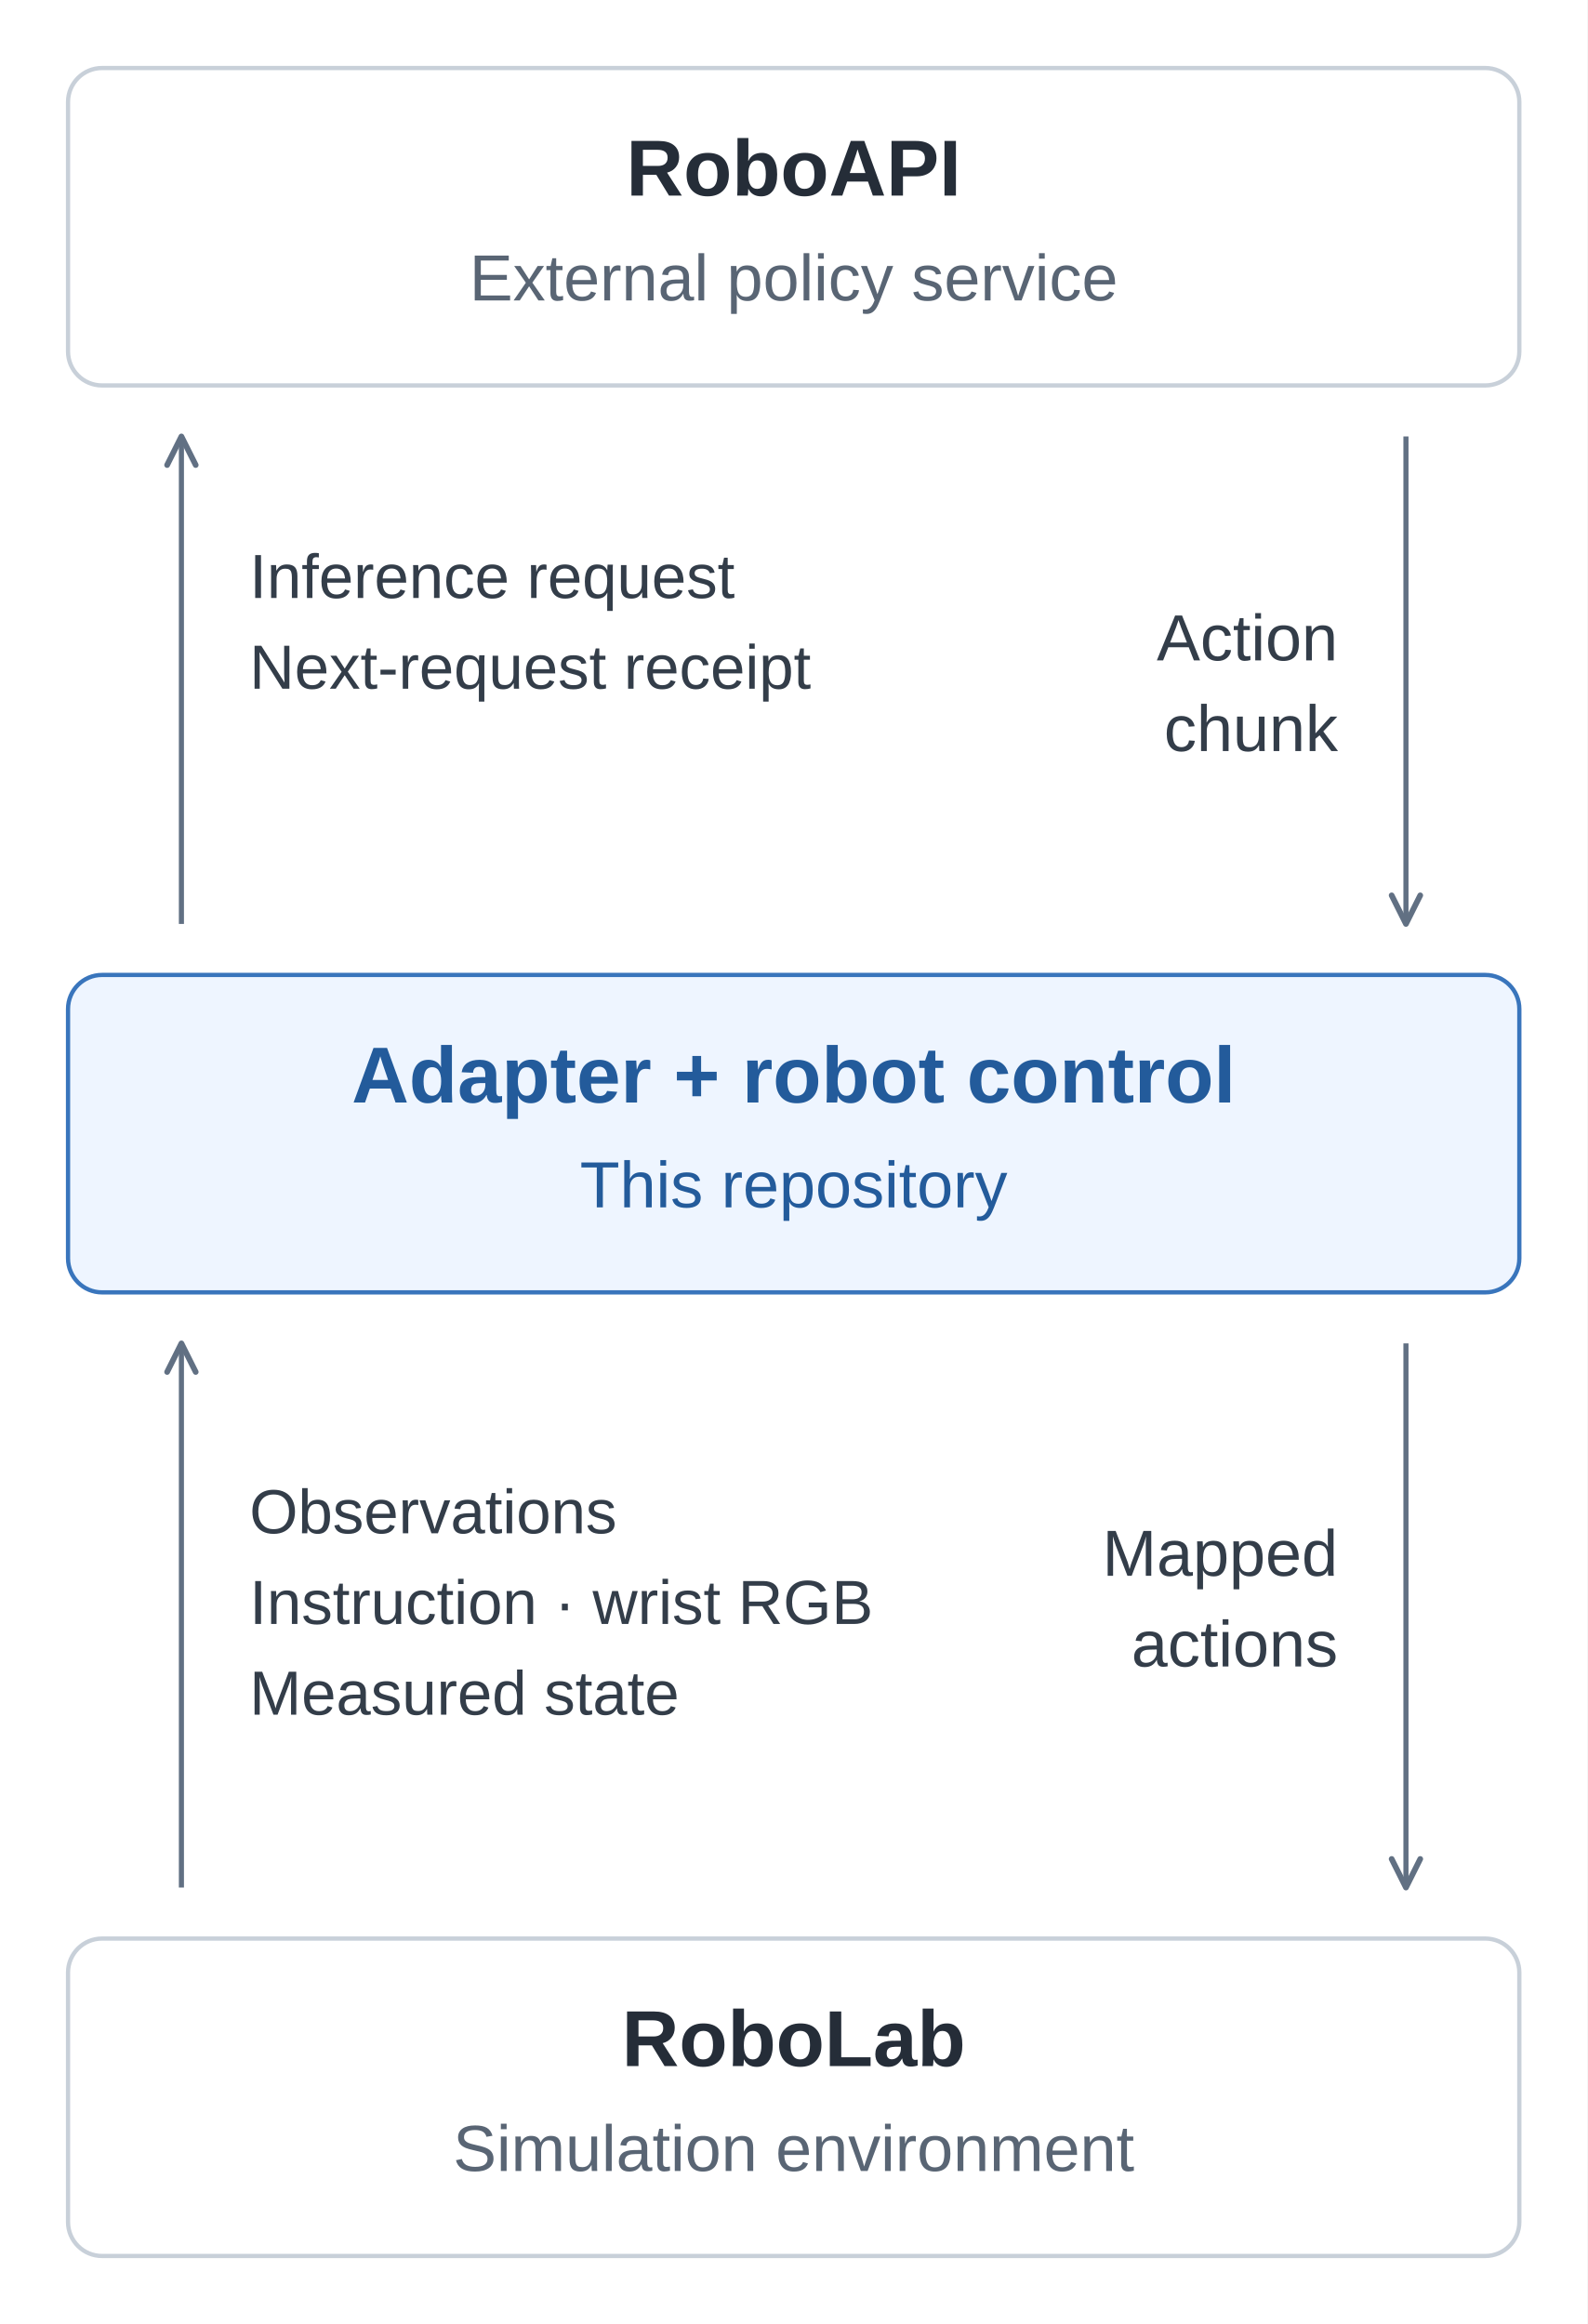
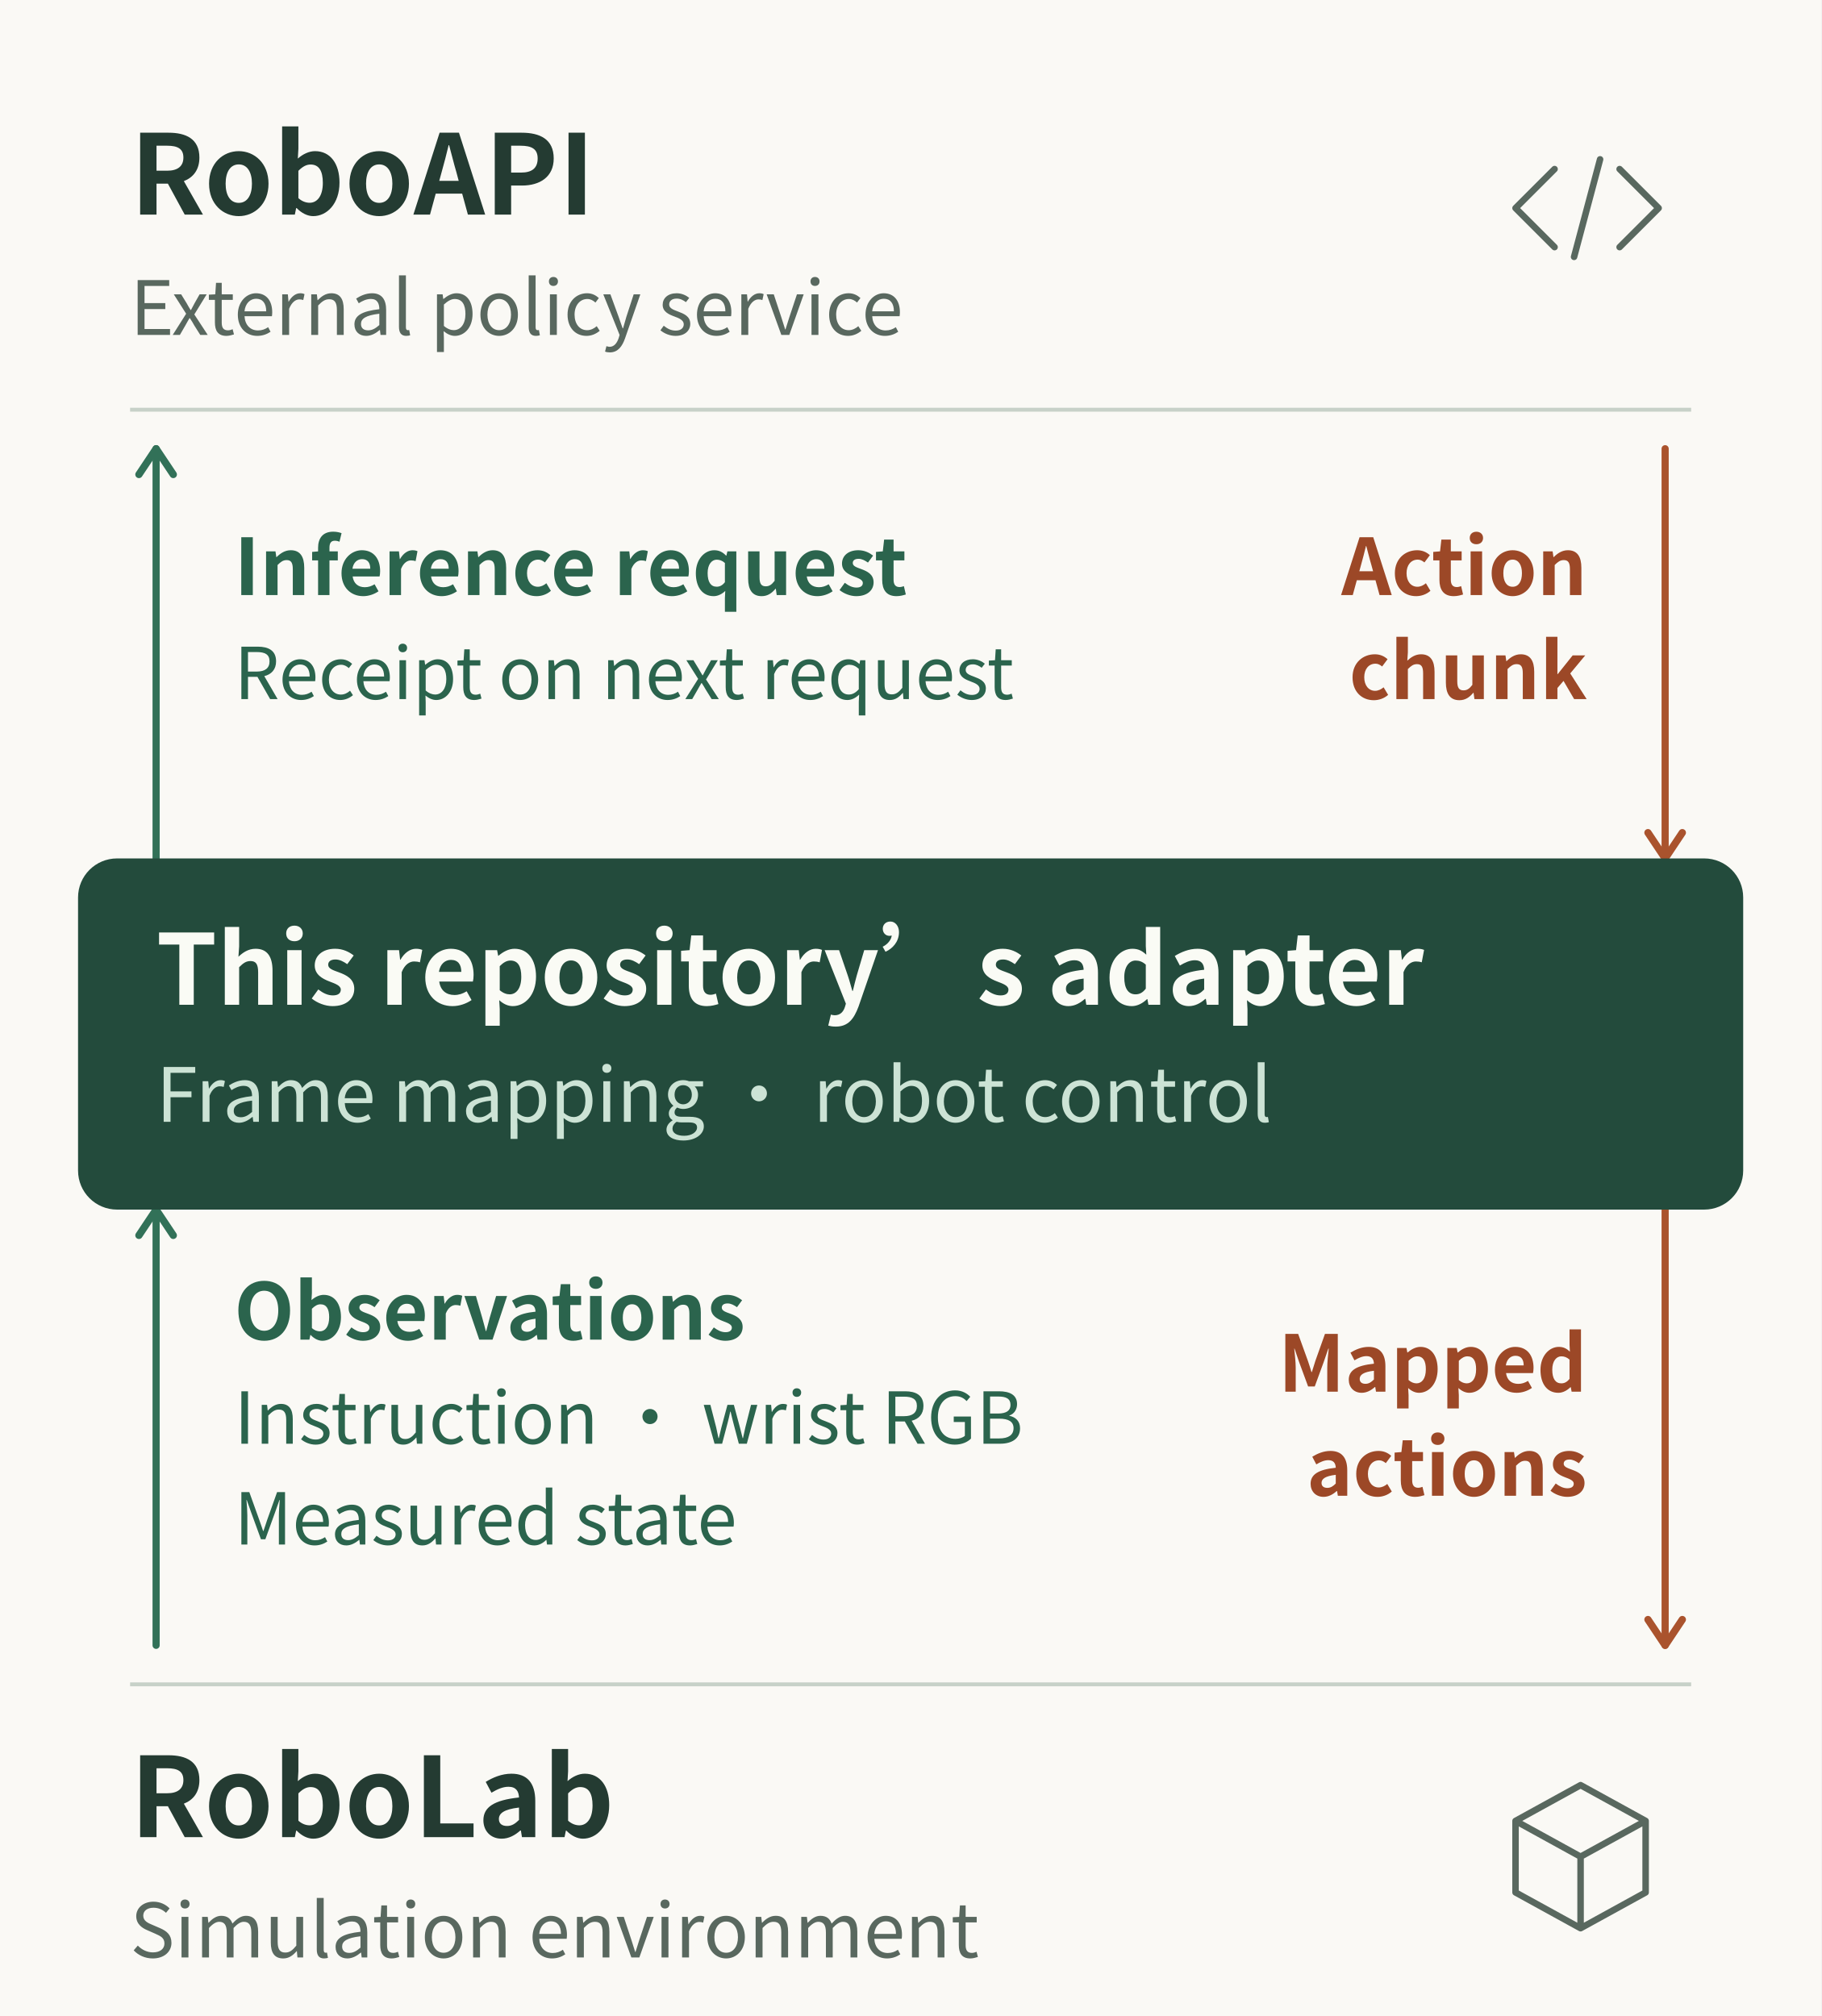
- <svg xmlns="http://www.w3.org/2000/svg" width="560" height="820" viewBox="0 0 560 820" role="img" aria-labelledby="integration-flow-title integration-flow-desc" lang="en">
+ <svg xmlns="http://www.w3.org/2000/svg" width="560" height="620" viewBox="0 0 560 620" role="img" aria-labelledby="integration-flow-title integration-flow-desc" lang="en">
  <defs>
-     <marker id="arrow" viewBox="0 0 10 10" refX="9" refY="5" markerWidth="7" markerHeight="7" orient="auto-start-reverse">
-       <path d="M1 1 L9 5 L1 9" fill="none" stroke="#617083" stroke-width="1.6" stroke-linecap="round" stroke-linejoin="round" />
+     <marker id="observation-arrow" viewBox="0 0 10 10" refX="8" refY="5" markerWidth="6" markerHeight="6" orient="auto-start-reverse">
+       <path d="M2 1 L8 5 L2 9" fill="none" stroke="#327158" stroke-width="1.7" stroke-linecap="round" stroke-linejoin="round" />
+     </marker>
+     <marker id="action-arrow" viewBox="0 0 10 10" refX="8" refY="5" markerWidth="6" markerHeight="6" orient="auto-start-reverse">
+       <path d="M2 1 L8 5 L2 9" fill="none" stroke="#aa532d" stroke-width="1.7" stroke-linecap="round" stroke-linejoin="round" />
    </marker>
  </defs>
-   <rect width="560" height="820" fill="#fff" />
-   <g font-family="Arial, Microsoft YaHei, sans-serif">
-     <rect x="24" y="24" width="512" height="112" rx="12" fill="#ffffff" stroke="#c8d0d9" stroke-width="1.5" />
-     <text x="280" y="69" text-anchor="middle" font-size="28" font-weight="600" fill="#252d38">RoboAPI</text>
-     <text x="280" y="106" text-anchor="middle" font-size="23" font-weight="400" fill="#596574">External policy service</text>
-     <rect x="24" y="344" width="512" height="112" rx="12" fill="#eef5ff" stroke="#3975bc" stroke-width="1.5" />
-     <text x="280" y="389" text-anchor="middle" font-size="28" font-weight="600" fill="#235b9b">Adapter + robot control</text>
-     <text x="280" y="426" text-anchor="middle" font-size="23" font-weight="400" fill="#235b9b">This repository</text>
-     <rect x="24" y="684" width="512" height="112" rx="12" fill="#ffffff" stroke="#c8d0d9" stroke-width="1.5" />
-     <text x="280" y="729" text-anchor="middle" font-size="28" font-weight="600" fill="#252d38">RoboLab</text>
-     <text x="280" y="766" text-anchor="middle" font-size="23" font-weight="400" fill="#596574">Simulation environment</text>
-     <g stroke="#617083" stroke-width="1.8" fill="none" marker-end="url(#arrow)">
-       <path d="M64 326 V154" />
-       <path d="M496 154 V326" />
-       <path d="M64 666 V474" />
-       <path d="M496 474 V666" />
+   <rect width="560" height="620" fill="#faf9f5" />
+   <g font-family="-apple-system, BlinkMacSystemFont, 'Segoe UI', 'Noto Sans CJK SC', 'Microsoft YaHei', sans-serif">
+     <text x="40" y="66" font-size="34" font-weight="650" fill="#243b32" text-anchor="start">RoboAPI</text>
+     <text x="40" y="103" font-size="23" font-weight="400" fill="#59685f" text-anchor="start">External policy service</text>
+     <path d="M40 126 H520" stroke="#c7d1c8" stroke-width="1.2" />
+     <g transform="translate(466 52)" fill="none" stroke="#59685f" stroke-width="2" stroke-linecap="round" stroke-linejoin="round" aria-hidden="true">
+       <path d="M12 0 L0 12 L12 24 M32 0 L44 12 L32 24 M26 -3 L18 27" />
    </g>
-     <text x="88" y="211" text-anchor="start" font-size="22" font-weight="400" fill="#333d49">Inference request</text>
-     <text x="88" y="243" text-anchor="start" font-size="22" font-weight="400" fill="#333d49">Next-request receipt</text>
-     <text x="472" y="233" text-anchor="end" font-size="23" font-weight="400" fill="#333d49">Action</text>
-     <text x="472" y="265" text-anchor="end" font-size="23" font-weight="400" fill="#333d49">chunk</text>
-     <text x="88" y="541" text-anchor="start" font-size="22" font-weight="400" fill="#333d49">Observations</text>
-     <text x="88" y="573" text-anchor="start" font-size="22" font-weight="400" fill="#333d49">Instruction · wrist RGB</text>
-     <text x="88" y="605" text-anchor="start" font-size="22" font-weight="400" fill="#333d49">Measured state</text>
-     <text x="472" y="556" text-anchor="end" font-size="23" font-weight="400" fill="#333d49">Mapped</text>
-     <text x="472" y="588" text-anchor="end" font-size="23" font-weight="400" fill="#333d49">actions</text>
+     <path d="M48 264 V138" fill="none" stroke="#327158" stroke-width="2.2" stroke-linecap="round" marker-end="url(#observation-arrow)" />
+     <path d="M512 138 V264" fill="none" stroke="#aa532d" stroke-width="2.2" stroke-linecap="round" marker-end="url(#action-arrow)" />
+     <path d="M48 506 V372" fill="none" stroke="#327158" stroke-width="2.2" stroke-linecap="round" marker-end="url(#observation-arrow)" />
+     <path d="M512 372 V506" fill="none" stroke="#aa532d" stroke-width="2.2" stroke-linecap="round" marker-end="url(#action-arrow)" />
+     <text x="72" y="183" font-size="24" font-weight="600" fill="#2b644d" text-anchor="start">Inference request</text>
+     <text x="72" y="215" font-size="22" font-weight="400" fill="#2b644d" text-anchor="start">Receipt on next request</text>
+     <text x="72" y="412" font-size="24" font-weight="600" fill="#2b644d" text-anchor="start">Observations</text>
+     <text x="72" y="444" font-size="22" font-weight="400" fill="#2b644d" text-anchor="start">Instruction · wrist RGB</text>
+     <text x="72" y="475" font-size="22" font-weight="400" fill="#2b644d" text-anchor="start">Measured state</text>
+     <text x="488" y="183" font-size="24" font-weight="600" fill="#9c4827" text-anchor="end">Action</text>
+     <text x="488" y="215" font-size="24" font-weight="600" fill="#9c4827" text-anchor="end">chunk</text>
+     <text x="488" y="428" font-size="24" font-weight="600" fill="#9c4827" text-anchor="end">Mapped</text>
+     <text x="488" y="460" font-size="24" font-weight="600" fill="#9c4827" text-anchor="end">actions</text>
+     <rect x="24" y="264" width="512" height="108" rx="12" fill="#234b3c" />
+     <text x="48" y="309" font-size="30" font-weight="650" fill="#fafbf5" text-anchor="start">This repository’s adapter</text>
+     <text x="48" y="345" font-size="23" font-weight="400" fill="#cce3d5" text-anchor="start">Frame mapping · robot control</text>
+     <path d="M40 518 H520" stroke="#c7d1c8" stroke-width="1.2" />
+     <text x="40" y="565" font-size="34" font-weight="650" fill="#243b32" text-anchor="start">RoboLab</text>
+     <text x="40" y="602" font-size="23" font-weight="400" fill="#59685f" text-anchor="start">Simulation environment</text>
+     <g transform="translate(466 549)" fill="none" stroke="#59685f" stroke-width="2" stroke-linecap="round" stroke-linejoin="round" aria-hidden="true">
+       <path d="M20 0 L40 11 V33 L20 44 L0 33 V11 Z M0 11 L20 22 L40 11 M20 22 V44" />
+     </g>
  </g>
</svg>
